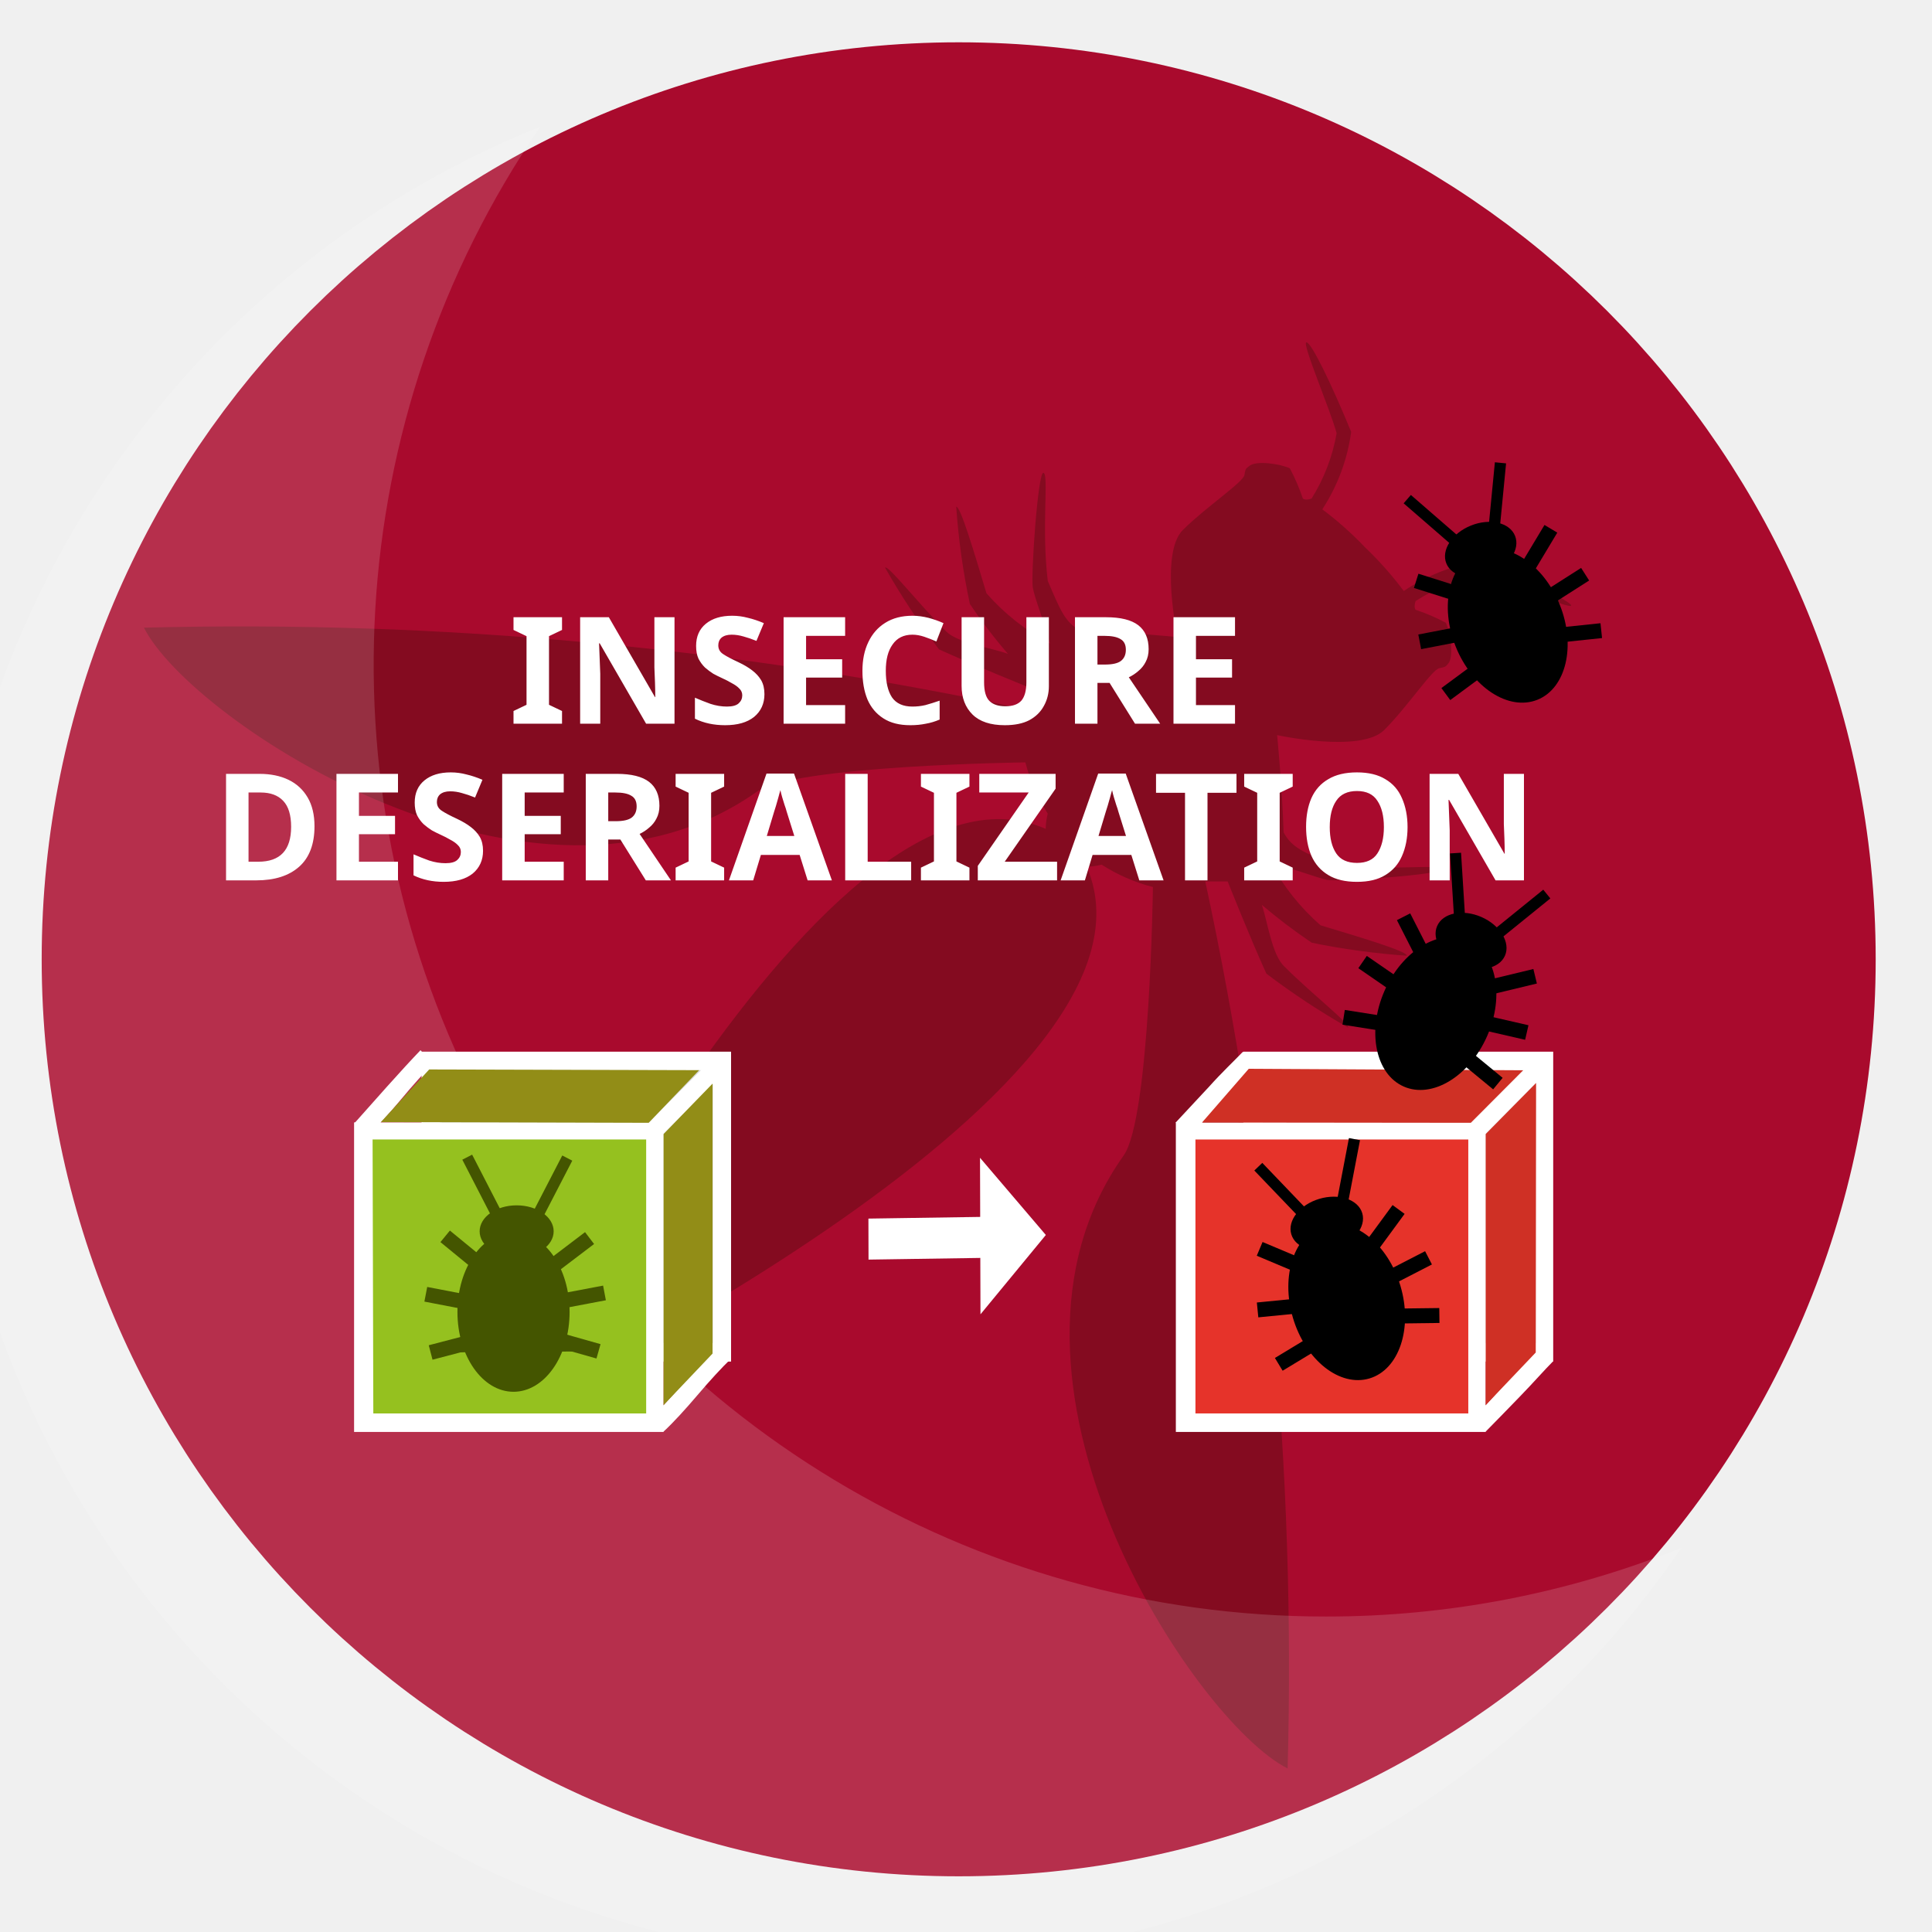
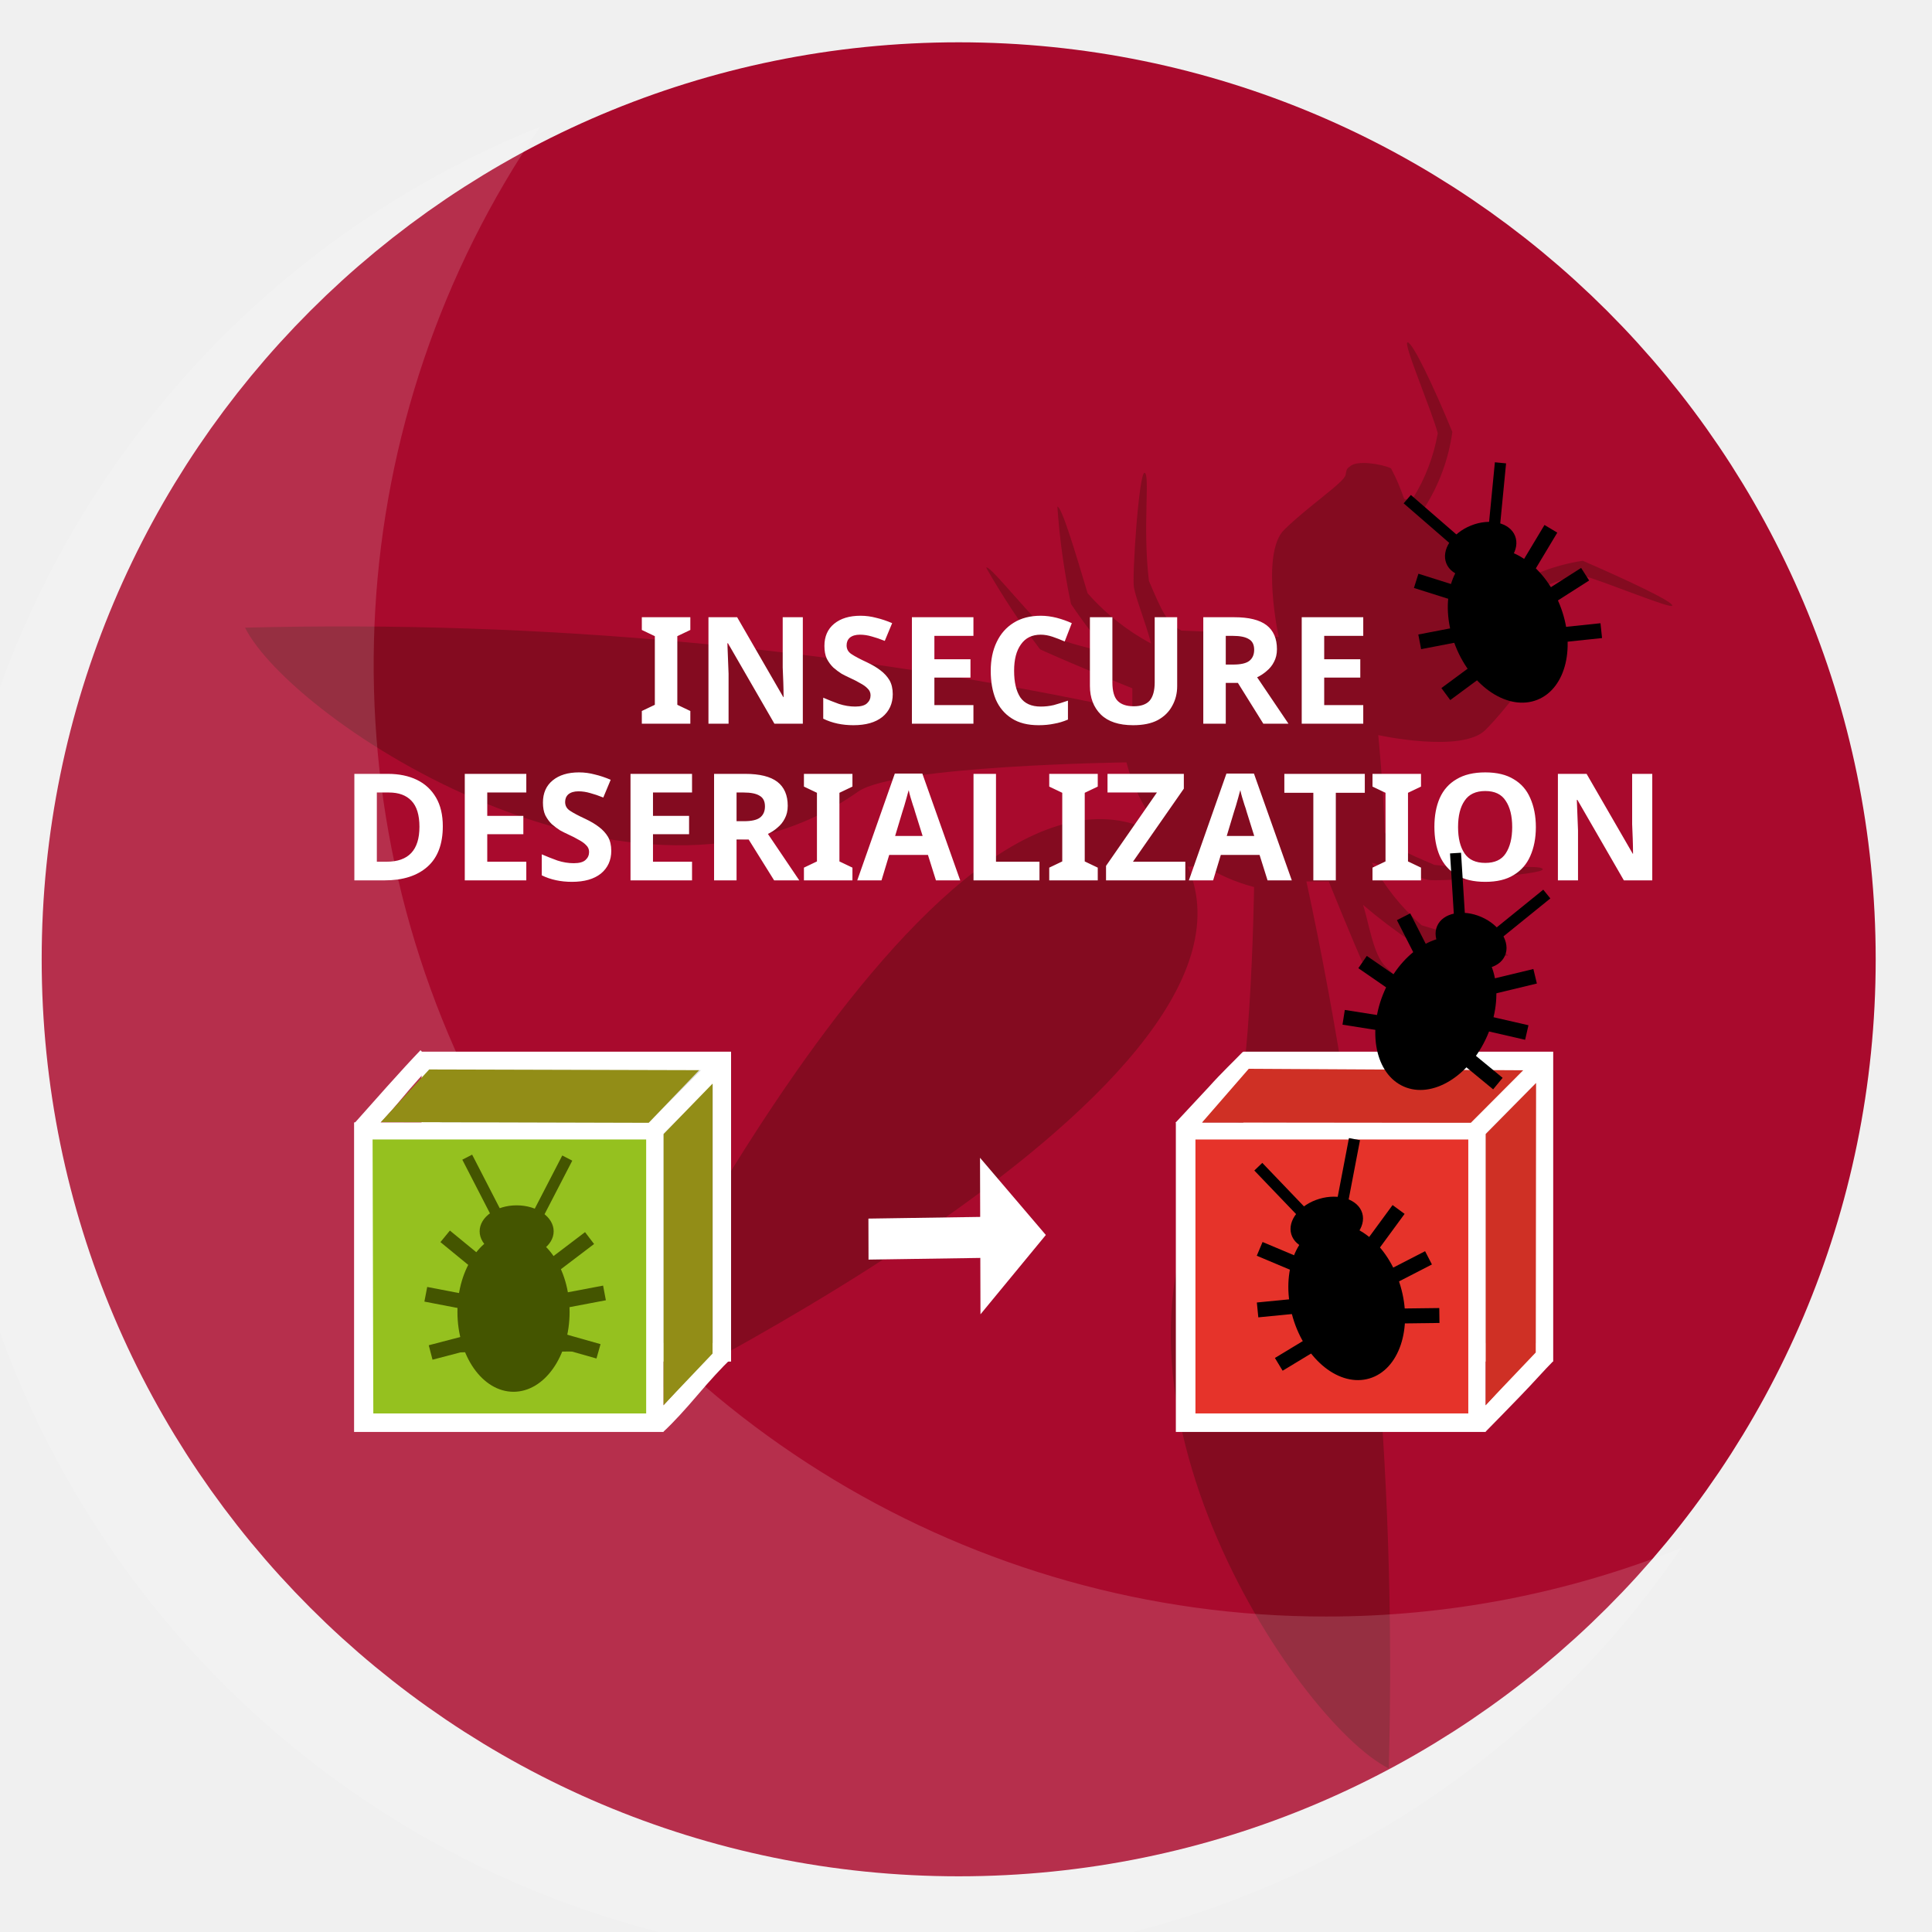
<svg xmlns="http://www.w3.org/2000/svg" xmlns:ns1="http://www.openswatchbook.org/uri/2009/osb" viewBox="0 0 102.047 102.047" version="1.1" id="svg4446" width="2.7cm" height="2.7cm">
  <defs id="defs4342">
    <linearGradient id="linearGradient2715" ns1:paint="solid">
      <stop style="stop-color:#ffffff;stop-opacity:1;" offset="0" id="stop2713" />
    </linearGradient>
    <style id="style4337">.cls-1{fill:none;}.cls-2{clip-path:url(#clip-path);}.cls-3{fill:#a90a2d;stroke:#a90a2d;stroke-miterlimit:10;stroke-width:10px;}.cls-4{fill:#840b20;}.cls-5,.cls-7,.cls-8{fill:#fff;}.cls-5{opacity:0.15;}.cls-6{fill:#1d1d1b;}.cls-7{font-size:7px;font-family:Hind-Bold, Hind;font-weight:700;}.cls-9{fill:#dadada;}.cls-10{fill:#95c11f;}.cls-11{fill:#928d17;}.cls-12{fill:#e6332a;}.cls-13{fill:#cf3025;}</style>
    <clipPath id="clip-path">
      <circle class="cls-1" cx="94.95" cy="42.69" r="41.1" id="circle4339" style="fill:none" />
    </clipPath>
  </defs>
  <g id="Ebene_2" data-name="Ebene 2" transform="translate(0,14.10723)">
    <g id="Ebene_2-2" data-name="Ebene 2">
      <text id="text4352" x="-50.763" y="4.797" style="font-size:11.708px;stroke-width:0.976" />
      <text id="text4354" x="-50.763" y="4.797" style="font-size:11.708px;stroke-width:0.976" />
      <g id="g644" transform="translate(-0.7517427,-1.05244)">
        <circle class="cls-3" cx="51.389" cy="37.615" r="42.526" id="circle4346" style="fill:#a90a2d;stroke:#a90a2d;stroke-width:11.819px;stroke-miterlimit:10" />
-         <path class="cls-4" d="m 72.877,15.88 a 18.178,18.178 0 0 1 2.021,2.281 9.987,9.987 0 0 1 4.113,-1.596 c 2.364,1.028 4.728,2.139 4.728,2.364 0,0.225 -3.546,-1.265 -4.799,-1.607 a 9.645,9.645 0 0 0 -3.416,1.371 c -0.118,0.343 0,0.461 0,0.461 a 10.176,10.176 0 0 1 1.596,0.686 c 0.225,0.449 0.449,1.82 0.118,2.163 -0.118,0.118 -0.071,0.165 -0.461,0.236 -0.39,0.071 -1.667,2.021 -2.908,3.262 -1.241,1.241 -5.661,0.272 -5.661,0.272 0,0 0.26,2.577 0.343,5.141 0.449,0.816 1.028,1.028 2.624,1.714 2.86,0.343 5.614,-0.071 5.721,0.225 0.106,0.295 -5.555,0.674 -6.052,0.567 -0.496,-0.106 -1.714,-0.567 -2.978,-0.91 A 11.819,11.819 0 0 0 70.501,35.819 c 2.281,0.686 4.562,1.371 4.562,1.607 a 38.543,38.543 0 0 1 -5.023,-0.686 29.478,29.478 0 0 1 -2.636,-1.997 c 0.295,0.875 0.532,2.636 1.182,3.25 1.548,1.537 3.546,3.085 3.369,3.227 a 39.477,39.477 0 0 1 -4.314,-2.848 c -0.816,-1.785 -2.045,-4.87 -2.045,-4.87 h -1.182 a 197.183,197.183 0 0 1 4.35,46.852 C 63.835,77.884 51.779,59.694 60.1,47.981 61.495,46.031 61.648,33.798 61.648,33.798 a 9.337,9.337 0 0 1 -2.707,-1.182 3.321,3.321 0 0 1 -0.792,0.106 c 5.236,12.02 -31.404,29.348 -31.404,29.348 0,0 17.221,-36.593 29.241,-31.345 A 3.333,3.333 0 0 1 56.093,29.921 9.337,9.337 0 0 1 54.911,27.214 c 0,0 -12.209,0.154 -14.183,1.548 -11.713,8.274 -29.903,-3.735 -32.373,-8.664 a 197.915,197.915 0 0 1 46.864,4.385 v -1.182 c 0,0 -3.085,-1.241 -4.87,-2.057 a 39.477,39.477 0 0 1 -2.848,-4.314 c 0.142,-0.177 1.69,1.82 3.227,3.369 0.615,0.615 2.364,0.851 3.262,1.182 A 27.433,27.433 0 0 1 51.98,18.846 36.64,36.64 0 0 1 51.259,13.705 c 0.225,0 0.91,2.281 1.596,4.574 a 11.973,11.973 0 0 0 3.357,2.659 c -0.343,-1.265 -0.804,-2.364 -0.91,-2.967 -0.106,-0.603 0.272,-6.158 0.567,-6.052 0.295,0.106 -0.118,2.848 0.225,5.709 0.686,1.596 0.91,2.175 1.714,2.624 2.565,0.083 5.141,0.343 5.141,0.343 0,0 -0.957,-4.432 0.284,-5.661 1.241,-1.229 3.191,-2.518 3.25,-2.908 0.059,-0.39 0.118,-0.343 0.236,-0.449 0.343,-0.343 1.714,-0.118 2.163,0.106 a 10.697,10.697 0 0 1 0.686,1.596 c 0,0 0.118,0.118 0.461,0 A 9.645,9.645 0 0 0 71.352,9.828 C 71.009,8.563 69.496,5.041 69.756,5.029 c 0.26,-0.012 1.359,2.281 2.364,4.728 a 9.928,9.928 0 0 1 -1.525,4.09 18.178,18.178 0 0 1 2.281,2.033 z" id="path4348" style="fill:#840b20;stroke-width:1.182" />
+         <path class="cls-4" d="m 78.219,15.88 a 18.178,18.178 0 0 1 2.021,2.281 9.987,9.987 0 0 1 4.113,-1.596 c 2.364,1.028 4.728,2.139 4.728,2.364 0,0.225 -3.546,-1.265 -4.799,-1.607 a 9.645,9.645 0 0 0 -3.416,1.371 c -0.118,0.343 0,0.461 0,0.461 a 10.176,10.176 0 0 1 1.596,0.686 c 0.225,0.449 0.449,1.82 0.118,2.163 -0.118,0.118 -0.071,0.165 -0.461,0.236 -0.39,0.071 -1.667,2.021 -2.908,3.262 -1.241,1.241 -5.661,0.272 -5.661,0.272 0,0 0.26,2.577 0.343,5.141 0.449,0.816 1.028,1.028 2.624,1.714 2.86,0.343 5.614,-0.071 5.721,0.225 0.106,0.295 -5.555,0.674 -6.052,0.567 -0.496,-0.106 -1.714,-0.567 -2.978,-0.91 a 11.819,11.819 0 0 0 2.636,3.309 c 2.281,0.686 4.562,1.371 4.562,1.607 a 38.543,38.543 0 0 1 -5.023,-0.686 29.478,29.478 0 0 1 -2.636,-1.997 c 0.295,0.875 0.532,2.636 1.182,3.25 1.548,1.537 3.546,3.085 3.369,3.227 A 39.477,39.477 0 0 1 72.983,38.372 C 72.168,36.587 70.938,33.502 70.938,33.502 h -1.182 a 197.183,197.183 0 0 1 4.35,46.852 c -4.929,-2.47 -16.984,-20.66 -8.664,-32.373 1.395,-1.95 1.548,-14.183 1.548,-14.183 a 9.337,9.337 0 0 1 -2.707,-1.182 3.321,3.321 0 0 1 -0.792,0.106 c 5.236,12.02 -31.404,29.348 -31.404,29.348 0,0 17.221,-36.593 29.241,-31.345 a 3.333,3.333 0 0 1 0.106,-0.804 9.337,9.337 0 0 1 -1.182,-2.707 c 0,0 -12.209,0.154 -14.183,1.548 -11.713,8.274 -29.903,-3.735 -32.373,-8.664 a 197.915,197.915 0 0 1 46.864,4.385 v -1.182 c 0,0 -3.085,-1.241 -4.87,-2.057 a 39.477,39.477 0 0 1 -2.848,-4.314 c 0.142,-0.177 1.69,1.82 3.227,3.369 0.615,0.615 2.364,0.851 3.262,1.182 A 27.433,27.433 0 0 1 57.322,18.846 36.64,36.64 0 0 1 56.602,13.705 c 0.225,0 0.91,2.281 1.596,4.574 a 11.973,11.973 0 0 0 3.357,2.659 c -0.343,-1.265 -0.804,-2.364 -0.91,-2.967 -0.106,-0.603 0.272,-6.158 0.567,-6.052 0.295,0.106 -0.118,2.848 0.225,5.709 0.686,1.596 0.91,2.175 1.714,2.624 2.565,0.083 5.141,0.343 5.141,0.343 0,0 -0.957,-4.432 0.284,-5.661 1.241,-1.229 3.191,-2.518 3.25,-2.908 0.059,-0.39 0.118,-0.343 0.236,-0.449 0.343,-0.343 1.714,-0.118 2.163,0.106 a 10.697,10.697 0 0 1 0.686,1.596 c 0,0 0.118,0.118 0.461,0 A 9.645,9.645 0 0 0 76.694,9.828 C 76.352,8.563 74.839,5.041 75.099,5.029 c 0.26,-0.012 1.359,2.281 2.364,4.728 a 9.928,9.928 0 0 1 -1.525,4.09 18.178,18.178 0 0 1 2.281,2.033 z" id="path4348" style="fill:#840b20;stroke-width:1.182" />
        <path class="cls-5" d="M 70.797,72.329 A 50.28,50.28 0 0 1 29.287,-6.365 50.291,50.291 0 1 0 89.566,68.7 50.15,50.15 0 0 1 70.797,72.329 Z" id="path4350" style="opacity:0.15;fill:#ffffff;stroke-width:1.182" />
-         <text class="cls-7" id="text4362" style="font-weight:700;font-size:7.88px;font-family:Hind-Bold, Hind;fill:#ffffff;stroke-width:1.182" x="27.626" y="25.171">INSECURE<tspan x="11.989" y="33.445" id="tspan4360" style="font-size:7.88px;stroke-width:1.182">DESERIALIZATION</tspan>
+         <text class="cls-7" id="text4362" style="font-weight:700;font-size:7.88px;font-family:Hind-Bold, Hind;fill:#ffffff;stroke-width:1.182" x="34.401" y="25.171">INSECURE<tspan x="18.764" y="33.445" id="tspan4360" style="font-size:7.88px;stroke-width:1.182">DESERIALIZATION</tspan>
        </text>
        <g id="g263" transform="matrix(0.8261058,0,0,1.211412,19.74424,-15.32476)">
          <rect style="fill:#ffffff;stroke-width:1.845" class="cls-8" x="-57.125" y="32.31" width="1.788" height="7.846" transform="matrix(-0.00407914,-0.9999917,0.9999477,-0.01022293,0,0)" id="rect4366" />
          <polygon style="fill:#ffffff" class="cls-8" points="83.22,36.62 83.21,35.15 86.08,36.6 83.23,38.09 " id="polygon4368" transform="matrix(1.466412,0,0,2.321502,-82.35022,-29.24617)" />
        </g>
        <g id="g245" transform="matrix(1.916487,0,0,1.916487,-3.131538,-60.36342)">
          <rect style="fill:#dadada" class="cls-9" x="13.895" y="53.93" width="8.03" height="8.03" id="rect4374" />
          <path style="fill:#ffffff" class="cls-8" d="m 22.175,62.21 h -8.53 v -8.54 h 8.53 z m -8,-0.51 h 7.5 v -7.52 h -7.53 z" id="path4376" />
          <rect style="fill:#95c11f" class="cls-10" x="12.035" y="55.87" width="8.03" height="8.03" id="rect4378" />
          <path style="fill:#ffffff" class="cls-8" d="m 20.315,64.15 h -8.53 v -8.53 h 8.53 z m -8,-0.51 h 7.52 v -7.55 h -7.54 z" id="path4380" />
          <path style="fill:#dadada" class="cls-9" d="m 21.925,53.93 -1.95,2" id="path4382" />
          <path style="fill:#ffffff" class="cls-8" d="m 20.155,56.09 -0.36,-0.36 1,-1 1,-1 0.36,0.36 c -0.24,0.23 -0.61,0.61 -1,1 z" id="path4384" />
          <path style="fill:#dadada" class="cls-9" d="m 13.795,53.86 c -0.48,0.48 -1.34,1.47 -1.81,1.95" id="path4386" />
          <path style="fill:#ffffff" class="cls-8" d="m 12.165,55.99 -0.36,-0.36 0.89,-1 c 0.34,-0.38 0.68,-0.75 0.92,-1 l 0.35,0.36 c -0.23,0.24 -0.56,0.6 -0.89,1 -0.33,0.4 -0.67,0.76 -0.91,1 z" id="path4388" />
          <path style="fill:#dadada" class="cls-9" d="m 21.985,62.03 c -0.47,0.47 -1.37,1.46 -1.85,1.93" id="path4390" />
          <path style="fill:#ffffff" class="cls-8" d="m 20.315,64.14 -0.36,-0.36 c 0.24,-0.23 0.58,-0.6 0.92,-1 0.34,-0.4 0.69,-0.73 0.93,-1 l 0.36,0.36 c -0.24,0.23 -0.58,0.6 -0.92,1 -0.34,0.4 -0.67,0.76 -0.93,1 z" id="path4392" />
          <polygon style="fill:#928d17" class="cls-11" points="72.33,34.54 64.95,34.52 66.28,33.07 73.72,33.09 " id="polygon4394" transform="translate(-52.42514,21.08985)" />
          <polygon style="fill:#928d17" class="cls-11" points="74.09,40.9 72.74,42.32 72.74,34.85 74.09,33.46 " id="polygon4396" transform="translate(-52.42514,21.08985)" />
        </g>
        <g id="g259" transform="matrix(1.916487,0,0,1.916487,-53.82595,-60.36342)">
          <rect style="fill:#dadada" class="cls-9" x="63.005" y="53.93" width="8.03" height="8.03" id="rect4398" />
          <path style="fill:#ffffff" class="cls-8" d="m 71.285,62.21 h -8.54 v -8.54 h 8.54 z m -8,-0.51 h 7.52 v -7.52 h -7.52 z" id="path4400" />
          <rect style="fill:#e6332a" class="cls-12" x="61.145" y="55.87" width="8.03" height="8.03" id="rect4402" />
          <path style="fill:#ffffff" class="cls-8" d="m 69.425,64.15 h -8.54 v -8.53 h 8.54 z m -8,-0.51 h 7.52 v -7.55 h -7.52 z" id="path4404" />
          <path style="fill:#dadada" class="cls-9" d="m 71.025,53.93 c -0.47,0.47 -1.47,1.51 -1.94,2" id="path4406" />
          <path style="fill:#ffffff" class="cls-8" d="m 69.265,56.09 -0.36,-0.36 1,-1 1,-1 0.35,0.36 -1,1 z" id="path4408" />
          <path style="fill:#dadada" class="cls-9" d="m 62.895,53.86 c -0.47,0.48 -1.33,1.47 -1.8,1.95" id="path4410" />
          <path style="fill:#ffffff" class="cls-8" d="m 61.265,55.99 -0.386,-0.366 0.926,-0.994 c 0.34,-0.38 0.688,-0.708 0.928,-0.958 l 0.342,0.318 c -0.23,0.24 -0.56,0.6 -0.89,1 -0.33,0.4 -0.68,0.76 -0.92,1 z" id="path4412" />
          <path style="fill:#dadada" class="cls-9" d="m 71.095,62.03 c -0.48,0.47 -1.38,1.46 -1.85,1.93" id="path4414" />
          <path style="fill:#ffffff" class="cls-8" d="m 69.425,64.14 -0.36,-0.36 c 0.24,-0.23 0.58,-0.6 0.92,-1 0.34,-0.4 0.69,-0.73 0.93,-1 l 0.363,0.427 c -0.23,0.23 -0.541,0.587 -0.906,0.962 -0.366,0.376 -0.707,0.731 -0.947,0.971 z" id="path4416" />
          <path transform="translate(-52.42514,21.08985)" style="fill:#cf3025" d="m 121.44,34.54 -7.408,-0.008 1.287,-1.48 7.562,0.042 z" id="polygon4418" />
          <path transform="translate(-52.42514,21.08985)" style="fill:#cf3025" d="M 123.229,40.871 121.85,42.32 v -7.47 l 1.388,-1.407 z" id="polygon4420" />
        </g>
        <g transform="matrix(0.7879565,0,0,0.7879565,46.62328,23.08625)" id="g1119" style="fill:#445500">
          <ellipse ry="5.351" rx="3.759" cy="42.078" cx="-23.793" id="path265" style="opacity:1;fill:#445500;stroke:#ffffff;stroke-width:0;stroke-miterlimit:4;stroke-dasharray:none;stroke-opacity:1" />
          <ellipse ry="1.741" rx="2.481" cy="36.672" cx="-23.583" id="path267" style="opacity:1;fill:#445500;stroke:#ffffff;stroke-width:0;stroke-miterlimit:4;stroke-dasharray:none;stroke-opacity:1" />
          <path id="path1078" d="m -26.896,31.702 2.029,3.94" style="fill:#445500;stroke:#445500;stroke-width:0.74px;stroke-linecap:butt;stroke-linejoin:miter;stroke-opacity:1" />
          <path id="path1078-3" d="m -20.19,31.763 -2.108,4.075" style="fill:#445500;stroke:#445500;stroke-width:0.754px;stroke-linecap:butt;stroke-linejoin:miter;stroke-opacity:1" />
          <path id="path1097" d="m -28.375,37.009 4.728,3.877 4.951,-3.761" style="fill:none;stroke:#445500;stroke-width:1px;stroke-linecap:butt;stroke-linejoin:miter;stroke-opacity:1" />
          <path id="path1099" d="m -29.673,40.893 5.703,1.098 6.275,-1.188" style="fill:#445500;stroke:#445500;stroke-width:1px;stroke-linecap:butt;stroke-linejoin:miter;stroke-opacity:1" />
          <path id="path1101" d="m -29.349,44.794 5.993,-1.567 5.26,1.49" style="fill:#445500;stroke:#445500;stroke-width:1px;stroke-linecap:butt;stroke-linejoin:miter;stroke-opacity:1" />
        </g>
        <path style="fill:none;stroke:#000000;stroke-width:0;stroke-linecap:butt;stroke-linejoin:miter;stroke-miterlimit:4;stroke-dasharray:none;stroke-opacity:1" d="m 62.714,46.22 15.003,0.046 1.844,-5.305 -6.397,-3.438 -4.508,0.319 -4.007,1.912 -0.455,4.576 z" id="path1181" />
        <g transform="matrix(0.7554214,-0.2240846,0.2240846,0.7554214,80.42851,18.594)" id="g1119-6-2">
          <ellipse ry="5.351" rx="3.759" cy="42.078" cx="-23.793" id="path265-7-7" style="opacity:1;vector-effect:none;fill:#000000;fill-opacity:1;stroke:#ffffff;stroke-width:0;stroke-linecap:butt;stroke-linejoin:miter;stroke-miterlimit:4;stroke-dasharray:none;stroke-dashoffset:0;stroke-opacity:1" />
          <ellipse ry="1.741" rx="2.481" cy="36.672" cx="-23.583" id="path267-5-0" style="opacity:1;stroke:#ffffff;stroke-width:0;stroke-miterlimit:4;stroke-dasharray:none;stroke-opacity:1" />
          <path id="path1078-35-9" d="m -26.896,31.702 2.029,3.94" style="fill:none;stroke:#000000;stroke-width:0.74px;stroke-linecap:butt;stroke-linejoin:miter;stroke-opacity:1" />
          <path id="path1078-3-6-3" d="m -20.19,31.763 -2.108,4.075" style="fill:none;stroke:#000000;stroke-width:0.754px;stroke-linecap:butt;stroke-linejoin:miter;stroke-opacity:1" />
          <path id="path1097-2-6" d="m -28.375,37.009 4.728,3.877 4.951,-3.761" style="fill:none;stroke:#000000;stroke-width:1px;stroke-linecap:butt;stroke-linejoin:miter;stroke-opacity:1" />
          <path id="path1099-9-0" d="m -29.673,40.893 5.703,1.098 6.275,-1.188" style="fill:none;stroke:#000000;stroke-width:1px;stroke-linecap:butt;stroke-linejoin:miter;stroke-opacity:1" />
          <path id="path1101-1-6" d="m -29.349,44.794 5.993,-1.567 5.26,1.49" style="fill:none;stroke:#000000;stroke-width:1px;stroke-linecap:butt;stroke-linejoin:miter;stroke-opacity:1" />
        </g>
        <g transform="matrix(0.7217651,0.3161181,-0.3161181,0.7217651,107.0662,17.62553)" id="g1119-6-2-6">
          <ellipse ry="5.351" rx="3.759" cy="42.078" cx="-23.793" id="path265-7-7-1" style="opacity:1;vector-effect:none;fill:#000000;fill-opacity:1;stroke:#ffffff;stroke-width:0;stroke-linecap:butt;stroke-linejoin:miter;stroke-miterlimit:4;stroke-dasharray:none;stroke-dashoffset:0;stroke-opacity:1" />
          <ellipse ry="1.741" rx="2.481" cy="36.672" cx="-23.583" id="path267-5-0-8" style="opacity:1;stroke:#ffffff;stroke-width:0;stroke-miterlimit:4;stroke-dasharray:none;stroke-opacity:1" />
          <path id="path1078-35-9-7" d="m -26.896,31.702 2.029,3.94" style="fill:none;stroke:#000000;stroke-width:0.74px;stroke-linecap:butt;stroke-linejoin:miter;stroke-opacity:1" />
          <path id="path1078-3-6-3-9" d="m -20.19,31.763 -2.108,4.075" style="fill:none;stroke:#000000;stroke-width:0.754px;stroke-linecap:butt;stroke-linejoin:miter;stroke-opacity:1" />
          <path id="path1097-2-6-2" d="m -28.375,37.009 4.728,3.877 4.951,-3.761" style="fill:none;stroke:#000000;stroke-width:1px;stroke-linecap:butt;stroke-linejoin:miter;stroke-opacity:1" />
          <path id="path1099-9-0-0" d="m -29.673,40.893 5.703,1.098 6.275,-1.188" style="fill:none;stroke:#000000;stroke-width:1px;stroke-linecap:butt;stroke-linejoin:miter;stroke-opacity:1" />
          <path id="path1101-1-6-2" d="m -29.349,44.794 5.993,-1.567 5.26,1.49" style="fill:none;stroke:#000000;stroke-width:1px;stroke-linecap:butt;stroke-linejoin:miter;stroke-opacity:1" />
        </g>
        <g transform="matrix(0.7315816,-0.2926838,0.2926838,0.7315816,85.48019,-17.75511)" id="g1119-6-2-6-3">
          <ellipse ry="5.351" rx="3.759" cy="42.078" cx="-23.793" id="path265-7-7-1-7" style="opacity:1;vector-effect:none;fill:#000000;fill-opacity:1;stroke:#ffffff;stroke-width:0;stroke-linecap:butt;stroke-linejoin:miter;stroke-miterlimit:4;stroke-dasharray:none;stroke-dashoffset:0;stroke-opacity:1" />
          <ellipse ry="1.741" rx="2.481" cy="36.672" cx="-23.583" id="path267-5-0-8-5" style="opacity:1;stroke:#ffffff;stroke-width:0;stroke-miterlimit:4;stroke-dasharray:none;stroke-opacity:1" />
          <path id="path1078-35-9-7-9" d="m -26.896,31.702 2.029,3.94" style="fill:none;stroke:#000000;stroke-width:0.74px;stroke-linecap:butt;stroke-linejoin:miter;stroke-opacity:1" />
          <path id="path1078-3-6-3-9-2" d="m -20.19,31.763 -2.108,4.075" style="fill:none;stroke:#000000;stroke-width:0.754px;stroke-linecap:butt;stroke-linejoin:miter;stroke-opacity:1" />
          <path id="path1097-2-6-2-2" d="m -28.375,37.009 4.728,3.877 4.951,-3.761" style="fill:none;stroke:#000000;stroke-width:1px;stroke-linecap:butt;stroke-linejoin:miter;stroke-opacity:1" />
          <path id="path1099-9-0-0-8" d="m -29.673,40.893 5.703,1.098 6.275,-1.188" style="fill:none;stroke:#000000;stroke-width:1px;stroke-linecap:butt;stroke-linejoin:miter;stroke-opacity:1" />
          <path id="path1101-1-6-2-9" d="m -29.349,44.794 5.993,-1.567 5.26,1.49" style="fill:none;stroke:#000000;stroke-width:1px;stroke-linecap:butt;stroke-linejoin:miter;stroke-opacity:1" />
        </g>
      </g>
    </g>
  </g>
</svg>
